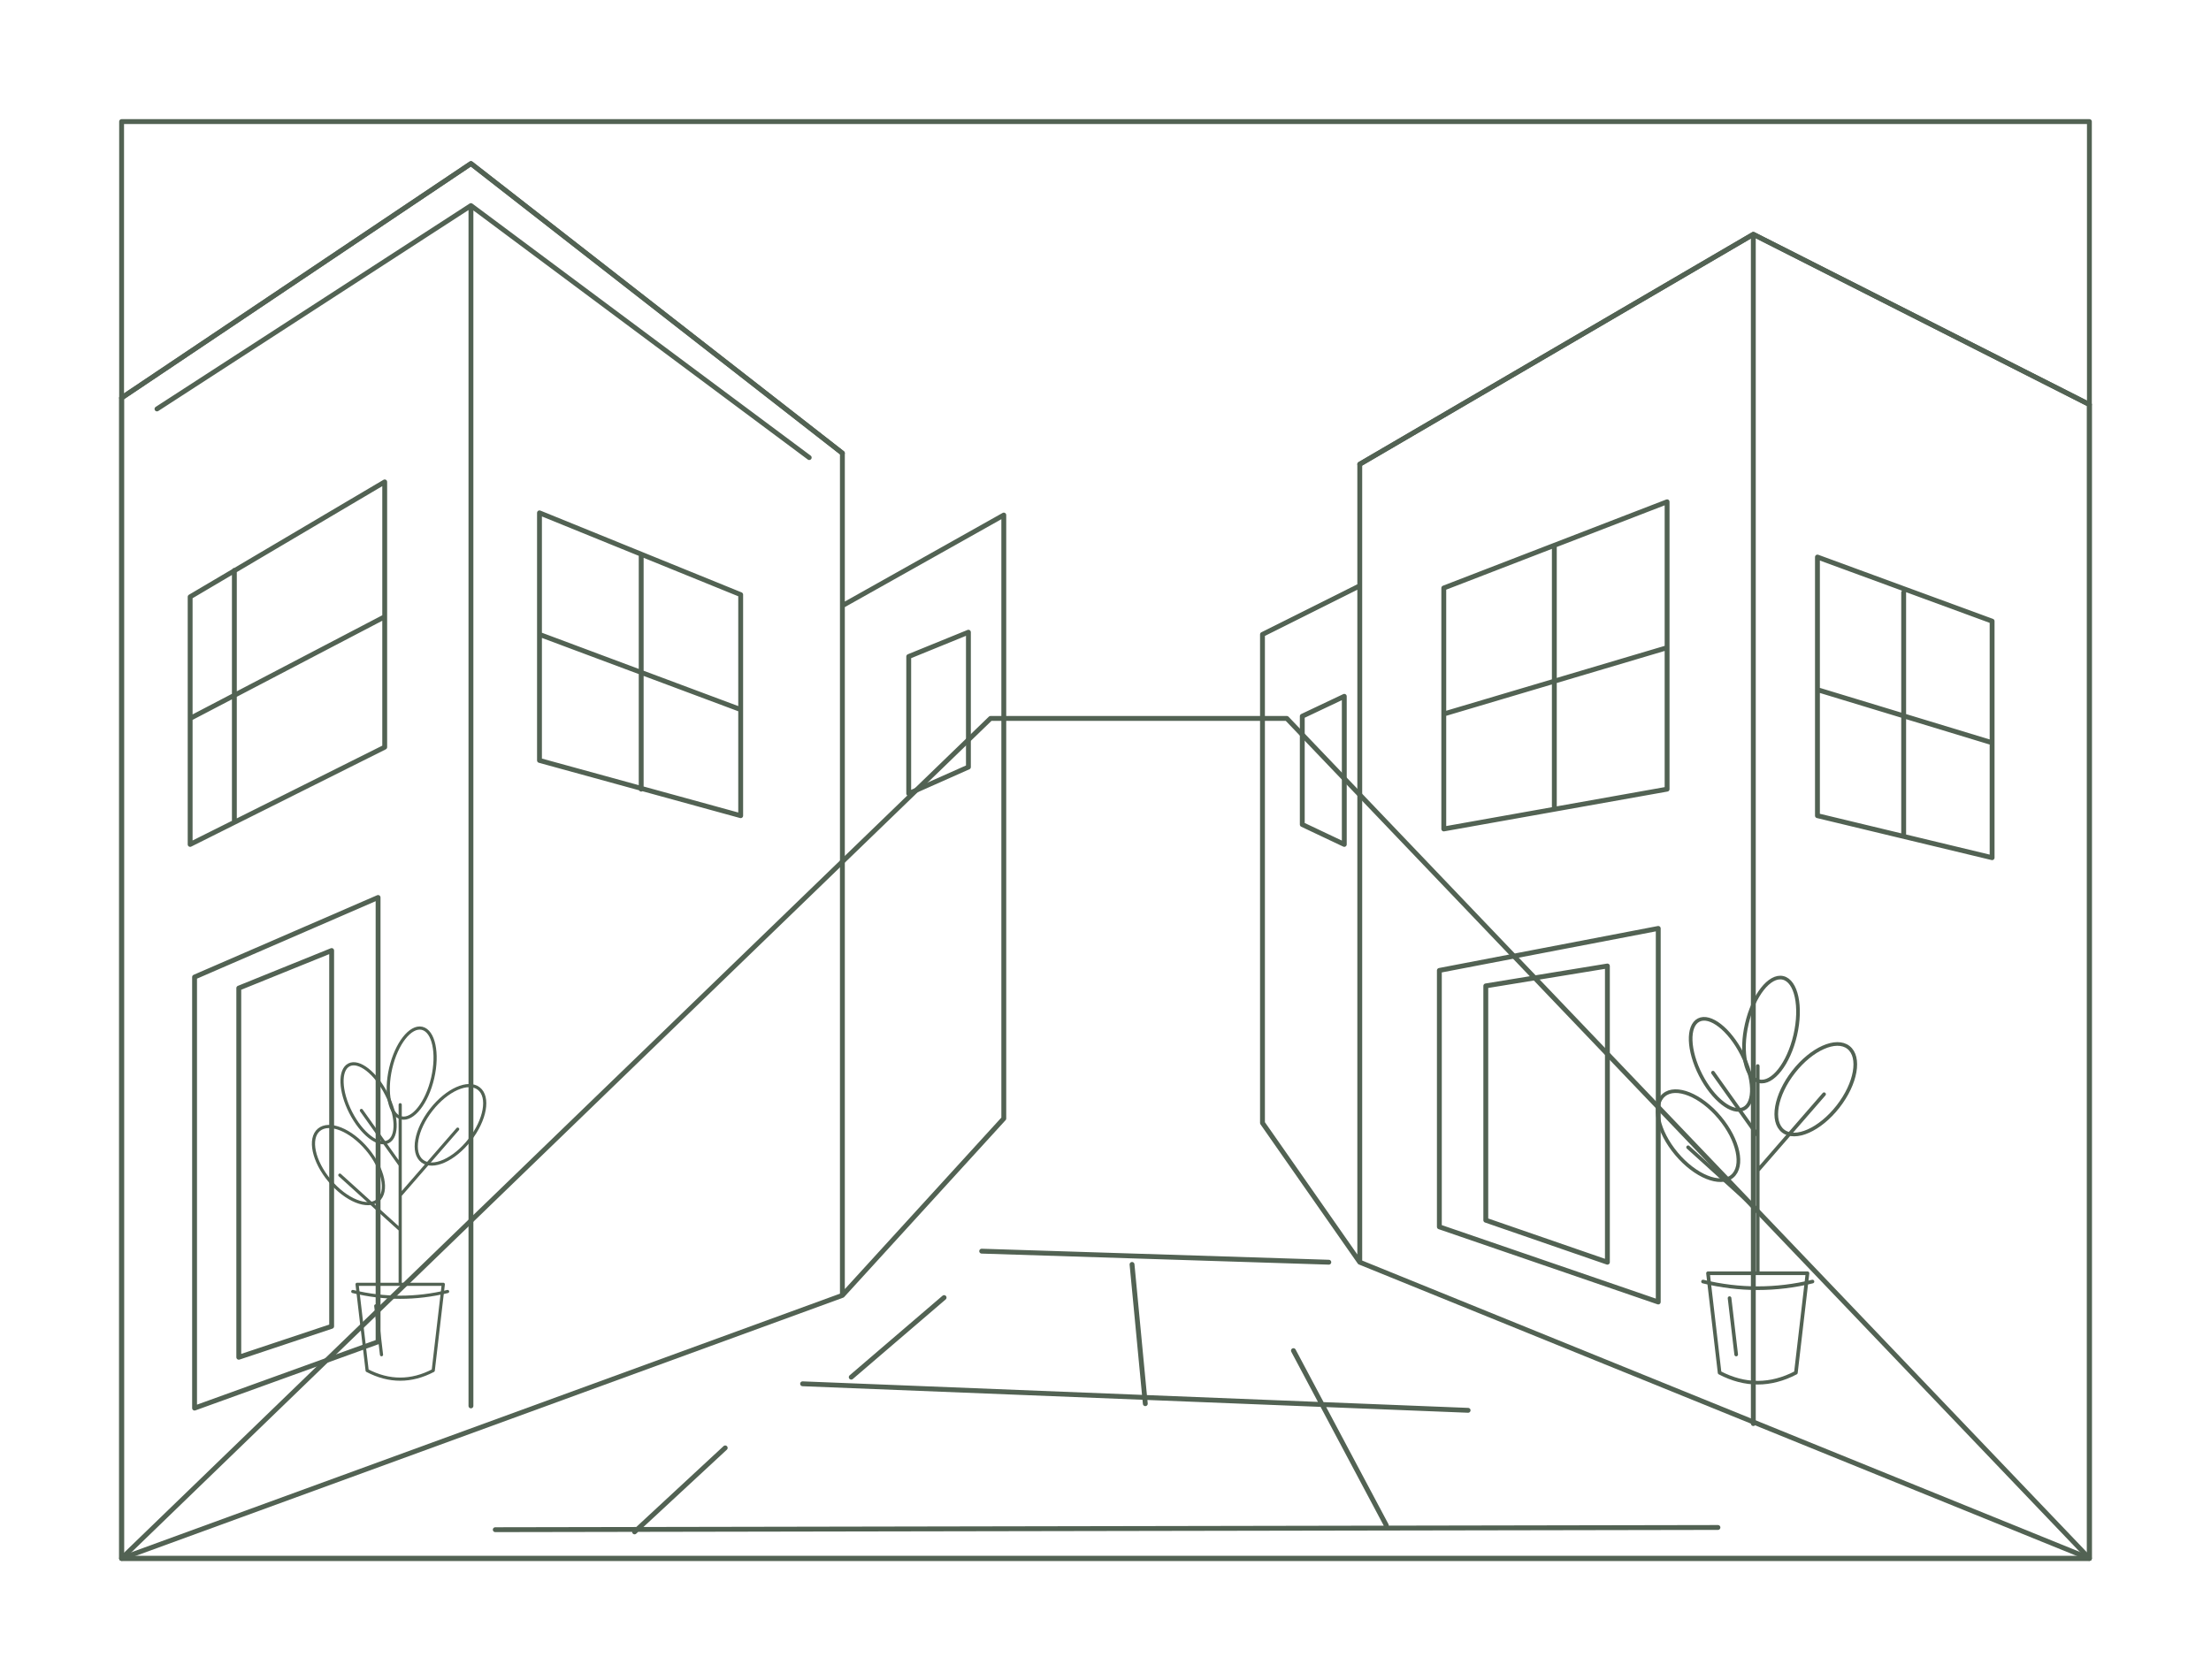
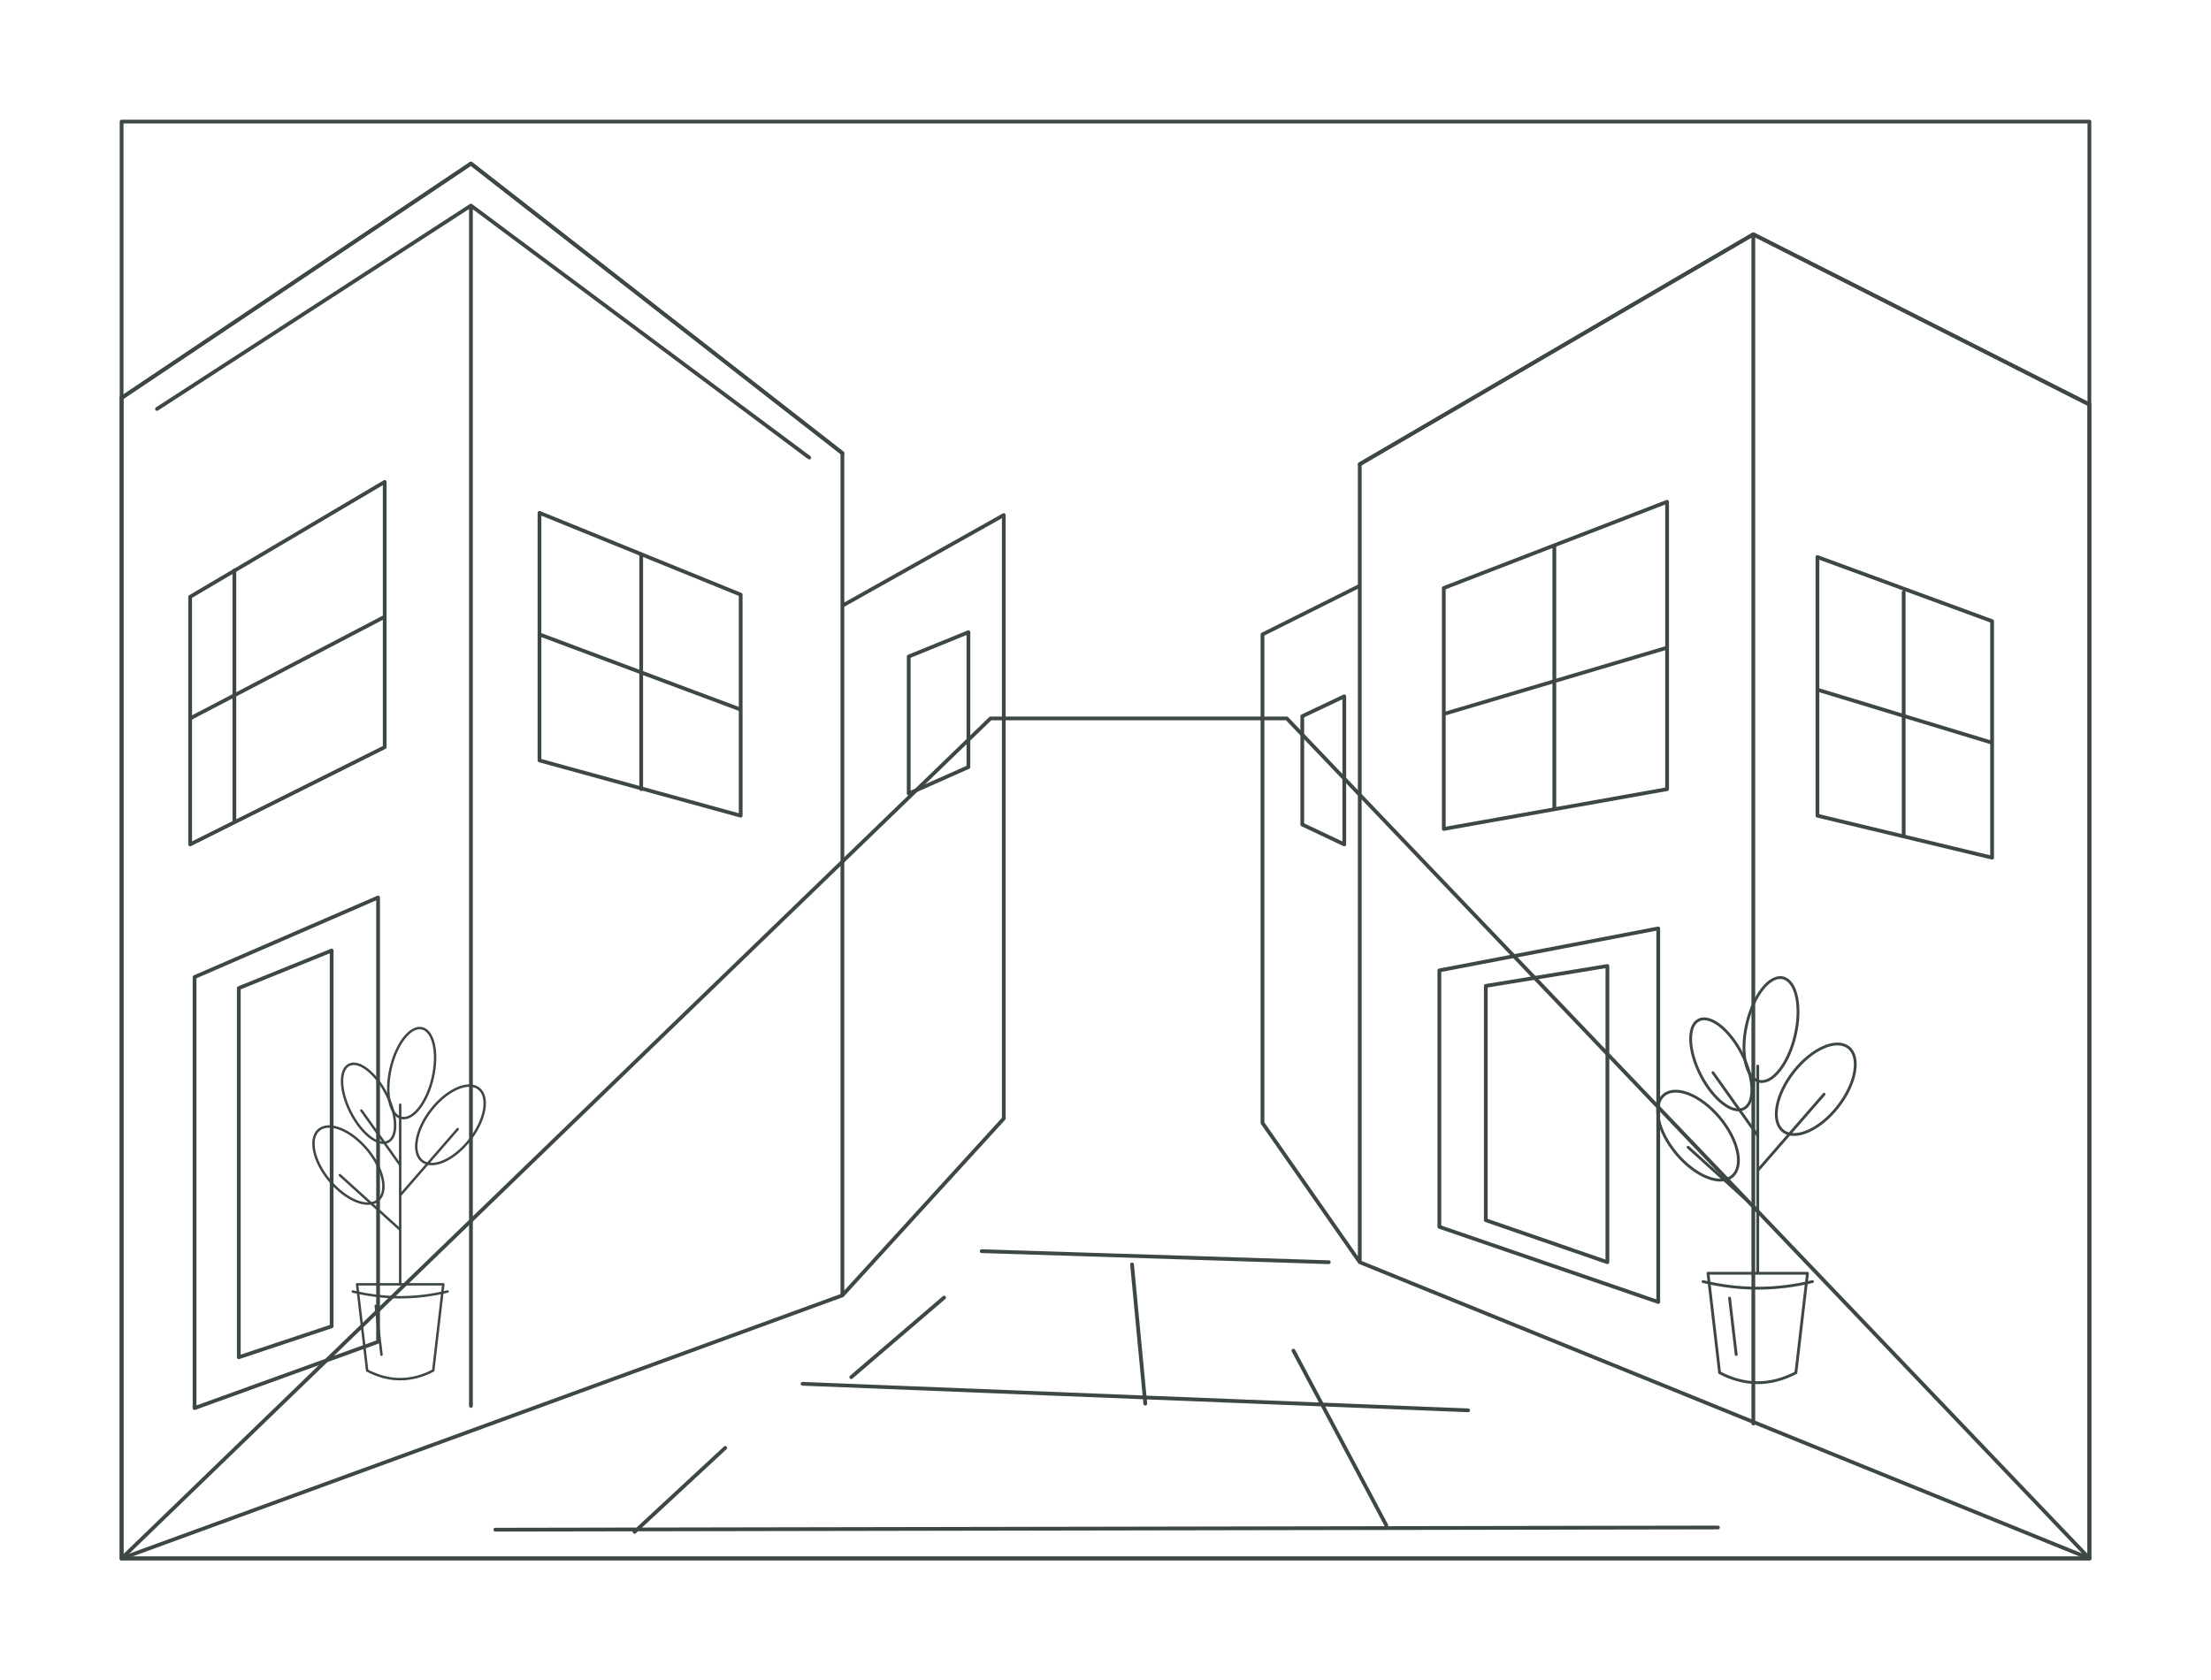
<svg xmlns="http://www.w3.org/2000/svg" width="1000" height="760" viewBox="0 0 1000 760">
-   <g fill="none" stroke="#526253" stroke-width="2.2" stroke-linecap="round" stroke-linejoin="round">
-     <path d="M55 55H945V705H55Z" />
-     <path d="M448 325H582L945 705H55Z" />
-     <path d="M55 180L213 74L381 205V586L55 705Z M381 274L454 233V506L381 586Z" />
-     <path d="M615 210L793 106L945 183V705L615 571Z M571 287L615 265V571L571 508Z" />
-     <g transform="translate(181 581) scale(0.65)">
-       <path d="M-30 0H30L23 60Q0 72 -23 60Z M0 0V-125 M0-38L-42-76 M0-62L40-108 M0-83L-27-121" />
-       <ellipse cx="-36" cy="-83" rx="17" ry="32" transform="rotate(-40 -36 -83)" />
-       <ellipse cx="35" cy="-111" rx="17" ry="32" transform="rotate(38 35 -111)" />
-       <ellipse cx="-22" cy="-126" rx="14" ry="30" transform="rotate(-27 -22 -126)" />
-       <ellipse cx="8" cy="-147" rx="15" ry="32" transform="rotate(13 8 -147)" />
-       <path d="M-33 5Q0 13 33 5 M-17 15L-13 49" />
+   <g fill="none" stroke="#3d4842" stroke-linecap="round" stroke-linejoin="round">
+     <g stroke-width="1.7">
+       <path d="M55 55H945V705H55Z" />
+       <path d="M448 325H582L945 705H55Z" />
+       <path d="M55 180L213 74L381 205V586L55 705Z M381 274L454 233V506L381 586Z" />
+       <path d="M615 210L793 106L945 183V705L615 571Z M571 287L615 265V571L571 508Z" />
+       <g transform="translate(181 581) scale(0.65)">
+         <path d="M-30 0H30L23 60Q0 72 -23 60Z M0 0V-125 M0-38L-42-76 M0-62L40-108 M0-83L-27-121" />
+         <ellipse cx="-36" cy="-83" rx="17" ry="32" transform="rotate(-40 -36 -83)" />
+         <ellipse cx="35" cy="-111" rx="17" ry="32" transform="rotate(38 35 -111)" />
+         <ellipse cx="-22" cy="-126" rx="14" ry="30" transform="rotate(-27 -22 -126)" />
+         <ellipse cx="8" cy="-147" rx="15" ry="32" transform="rotate(13 8 -147)" />
+         <path d="M-33 5Q0 13 33 5 M-17 15L-13 49" />
+       </g>
+       <g transform="translate(795 576) scale(0.75)">
+         <path d="M-30 0H30L23 60Q0 72 -23 60Z M0 0V-125 M0-38L-42-76 M0-62L40-108 M0-83L-27-121" />
+         <ellipse cx="-36" cy="-83" rx="17" ry="32" transform="rotate(-40 -36 -83)" />
+         <ellipse cx="35" cy="-111" rx="17" ry="32" transform="rotate(38 35 -111)" />
+         <ellipse cx="-22" cy="-126" rx="14" ry="30" transform="rotate(-27 -22 -126)" />
+         <ellipse cx="8" cy="-147" rx="15" ry="32" transform="rotate(13 8 -147)" />
+         <path d="M-33 5Q0 13 33 5 M-17 15L-13 49" />
+       </g>
+       <path d="M55 180L213 74L381 205 M71 185L213 93L366 207 M213 94V636 M615 210L793 106L945 183 M793 107V644 M86 270L174 218V338L86 382Z M106 258V371 M86 325L174 279 M244 232L335 269V369L244 344Z M290 251V357 M244 287L335 321 M88 442L171 406V607L88 637Z M108 447L150 430V600L108 614Z M653 266L754 227V357L653 375Z M703 247V366 M653 323L754 293 M822 252L901 281V388L822 369Z M861 268V378 M822 312L901 336 M651 439L750 420V589L651 555Z M672 446L727 437V571L672 552Z M411 297V359L438 347V286Z M589 324V373L608 382V315Z M444 566L601 571 M363 626L664 638 M224 692L777 691 M427 587L385 623 M512 572L518 635 M585 611L627 690 M328 655L287 693" />
    </g>
-     <g transform="translate(795 576) scale(0.75)">
-       <path d="M-30 0H30L23 60Q0 72 -23 60Z M0 0V-125 M0-38L-42-76 M0-62L40-108 M0-83L-27-121" />
-       <ellipse cx="-36" cy="-83" rx="17" ry="32" transform="rotate(-40 -36 -83)" />
-       <ellipse cx="35" cy="-111" rx="17" ry="32" transform="rotate(38 35 -111)" />
-       <ellipse cx="-22" cy="-126" rx="14" ry="30" transform="rotate(-27 -22 -126)" />
-       <ellipse cx="8" cy="-147" rx="15" ry="32" transform="rotate(13 8 -147)" />
-       <path d="M-33 5Q0 13 33 5 M-17 15L-13 49" />
-     </g>
-     <path d="M55 180L213 74L381 205 M71 185L213 93L366 207 M213 94V636 M615 210L793 106L945 183 M793 107V644 M86 270L174 218V338L86 382Z M106 258V371 M86 325L174 279 M244 232L335 269V369L244 344Z M290 251V357 M244 287L335 321 M88 442L171 406V607L88 637Z M108 447L150 430V600L108 614Z M653 266L754 227V357L653 375Z M703 247V366 M653 323L754 293 M822 252L901 281V388L822 369Z M861 268V378 M822 312L901 336 M651 439L750 420V589L651 555Z M672 446L727 437V571L672 552Z M411 297V359L438 347V286Z M589 324V373L608 382V315Z M444 566L601 571 M363 626L664 638 M224 692L777 691 M427 587L385 623 M512 572L518 635 M585 611L627 690 M328 655L287 693" />
  </g>
</svg>
